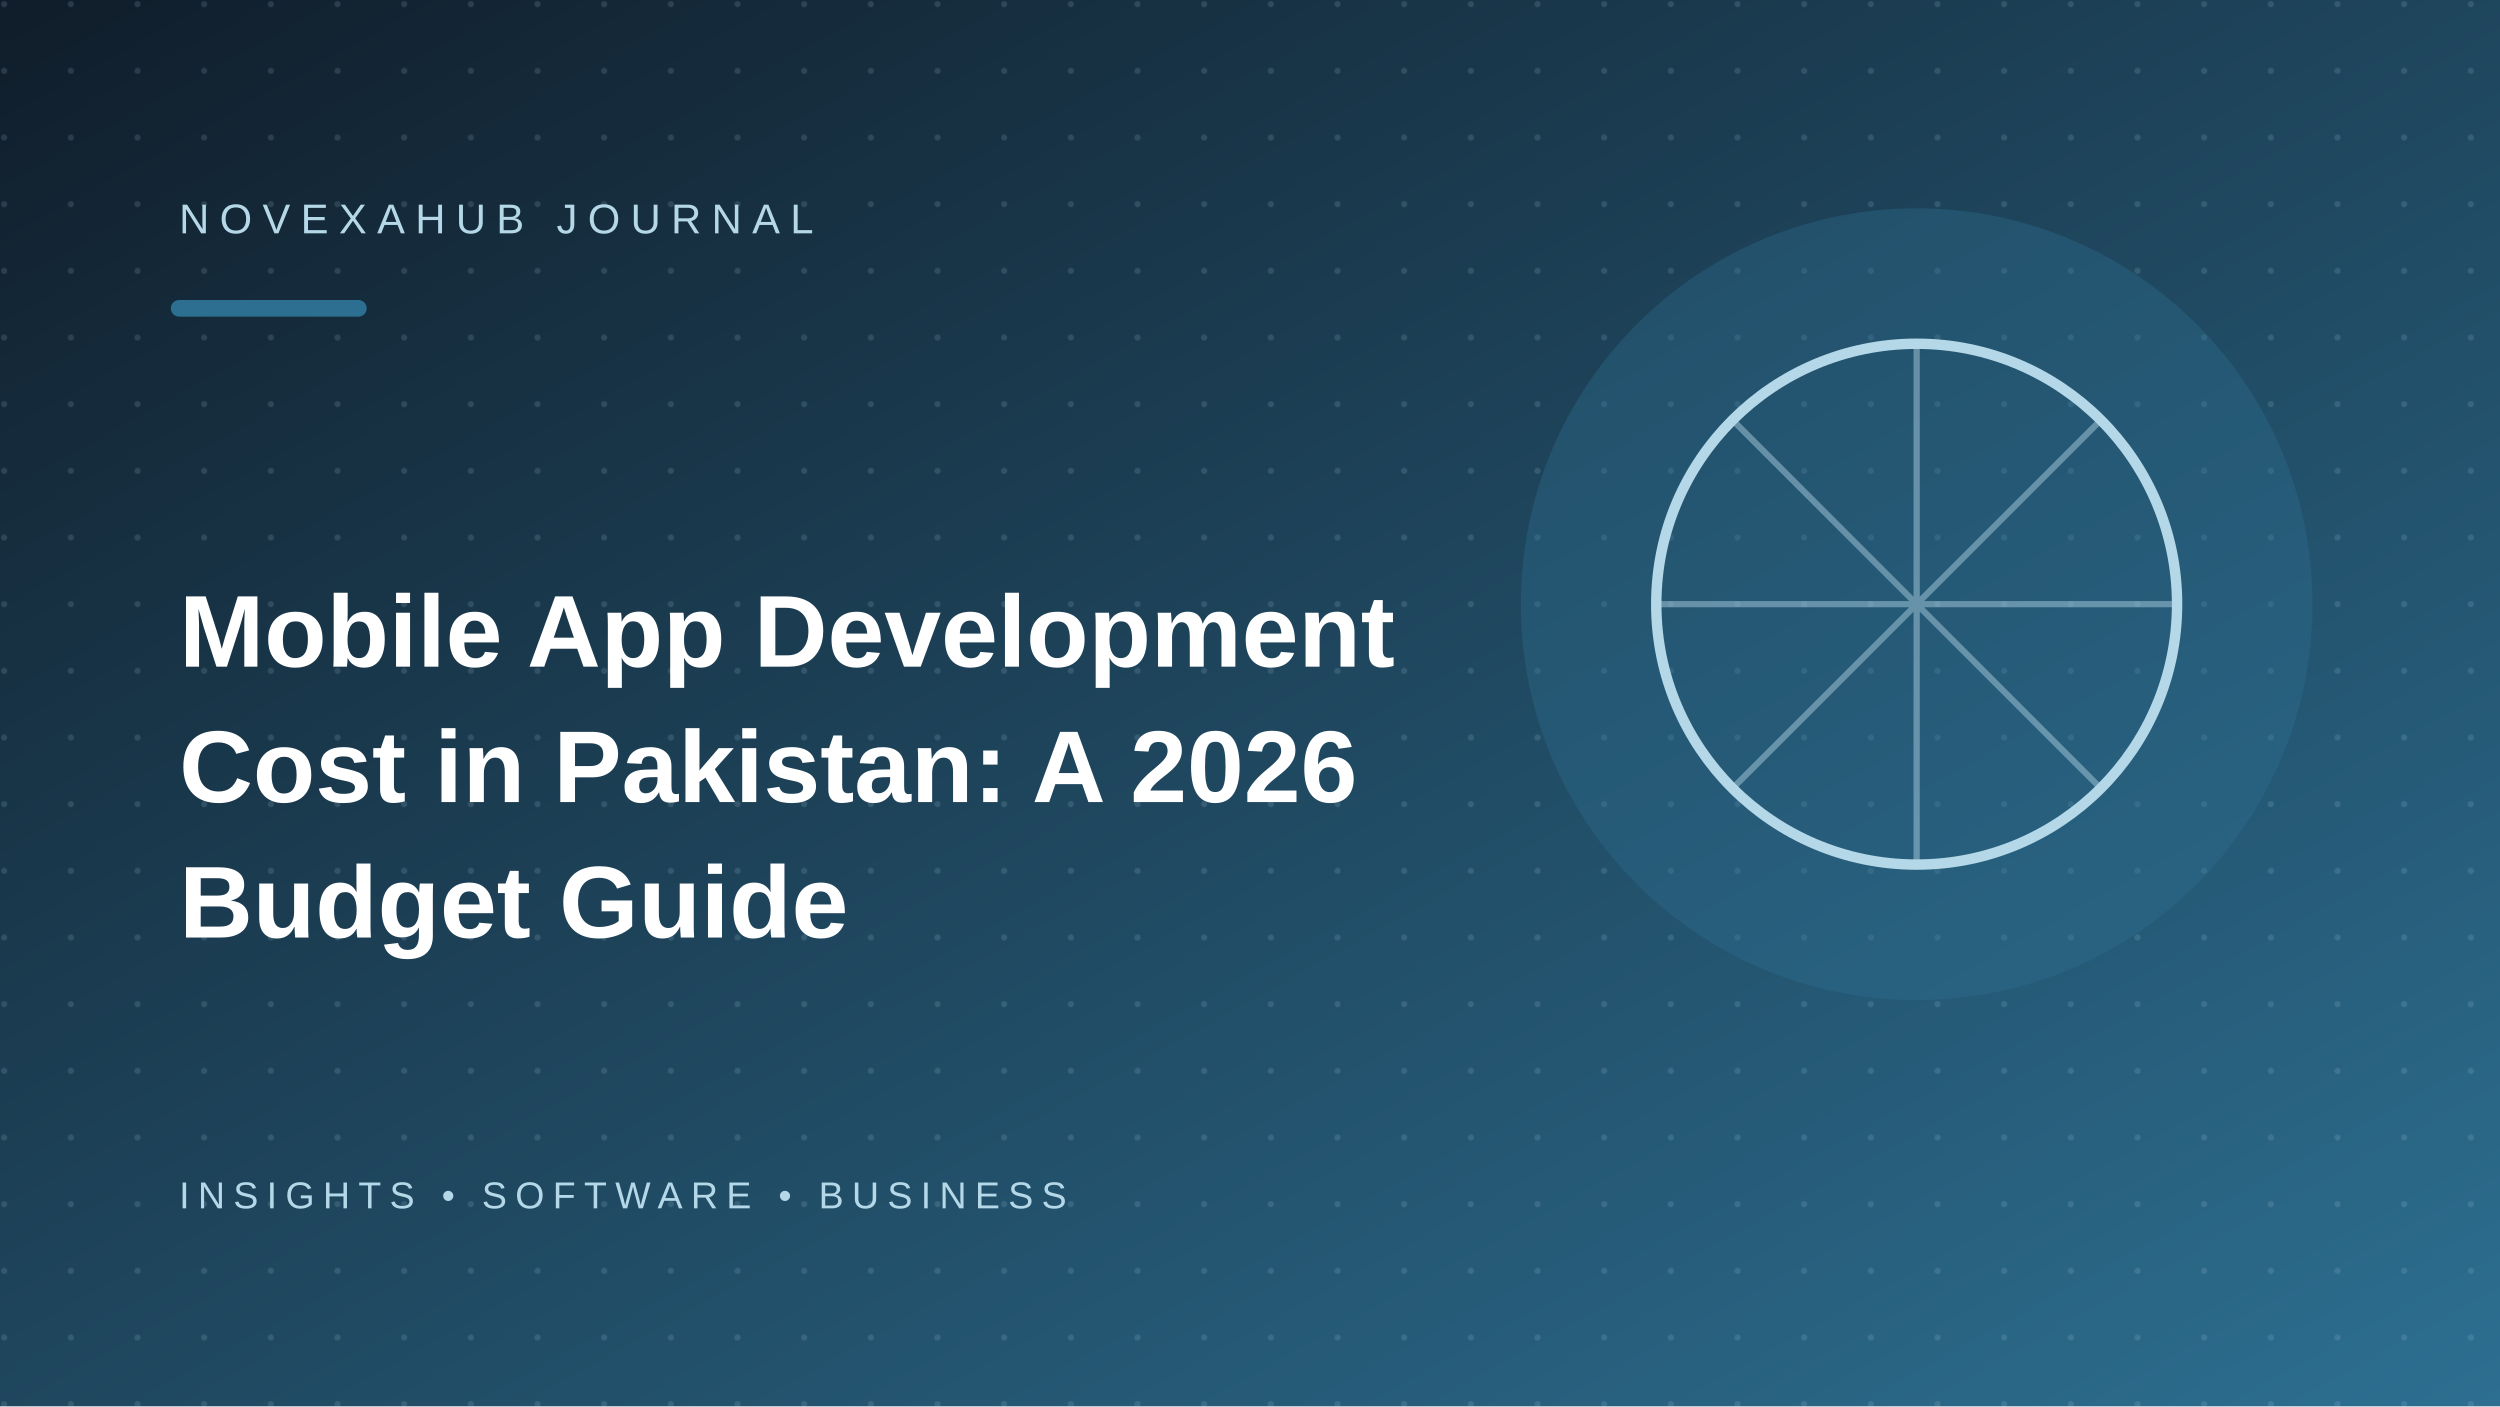
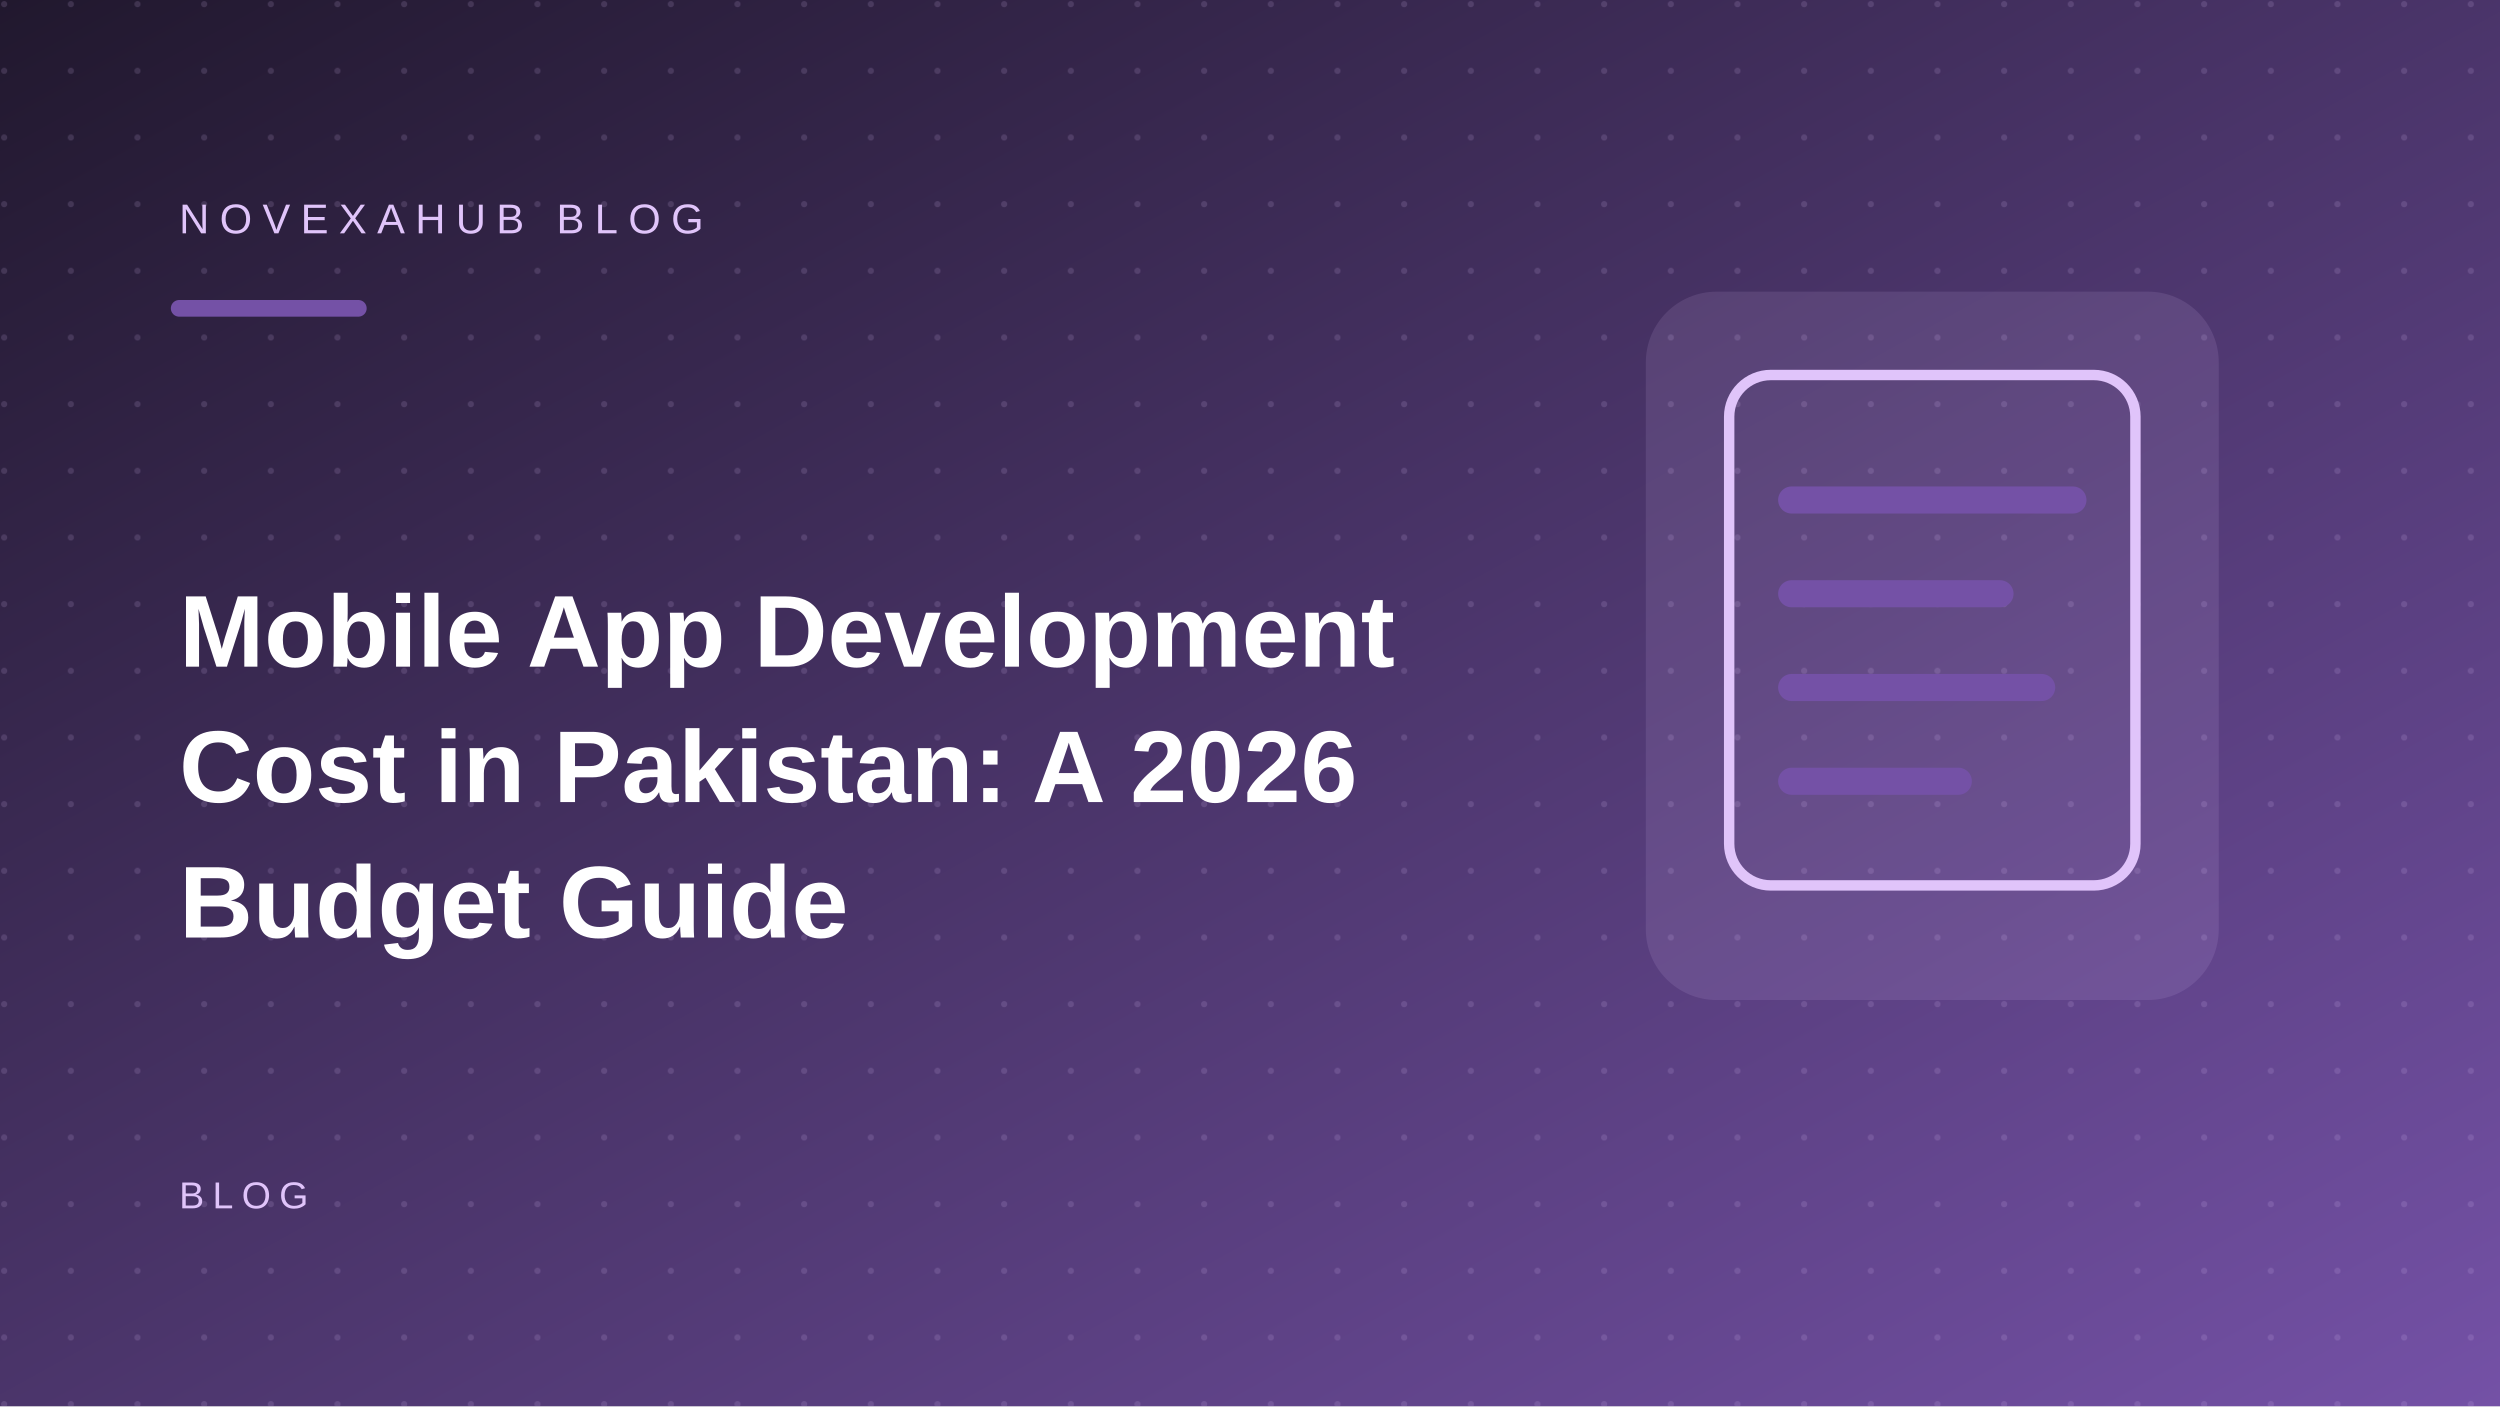
<svg xmlns="http://www.w3.org/2000/svg" width="1200" height="675" viewBox="0 0 1200 675">
  <defs>
    <linearGradient id="g" x2="1" y2="1">
-       <stop stop-color="#101d2a" />
-       <stop offset="1" stop-color="#2d6f91" />
+       <stop stop-color="#21182e" />
+       <stop offset="1" stop-color="#7451a6" />
    </linearGradient>
    <pattern id="p" width="32" height="32" patternUnits="userSpaceOnUse">
-       <circle cx="2" cy="2" r="1.5" fill="#b5d8e8" opacity=".15" />
+       <circle cx="2" cy="2" r="1.5" fill="#e0c4fa" opacity=".15" />
    </pattern>
  </defs>
  <rect width="1200" height="675" fill="url(#g)" />
  <rect width="1200" height="675" fill="url(#p)" />
-   <circle cx="920" cy="290" r="190" fill="#2d6f91" opacity=".35" />
-   <circle cx="920" cy="290" r="125" fill="none" stroke="#b5d8e8" stroke-width="5" />
-   <path d="M795 290h250M920 165v250M832 202l176 176M1008 202L832 378" stroke="#b5d8e8" stroke-width="3" opacity=".45" />
-   <text x="86" y="112" font-family="Arial,sans-serif" font-size="20" letter-spacing="5" fill="#b5d8e8">NOVEXAHUB JOURNAL</text>
-   <path d="M86 148h86" stroke="#2d6f91" stroke-width="8" stroke-linecap="round" />
+   <rect x="790" y="140" width="275" height="340" rx="34" fill="#e0c4fa" opacity=".12" />
+   <rect x="830" y="180" width="195" height="245" rx="20" fill="none" stroke="#e0c4fa" stroke-width="5" />
+   <path d="M860 240h135M860 285h100M860 330h120M860 375h80" stroke="#7451a6" stroke-width="13" stroke-linecap="round" />
+   <text x="86" y="112" font-family="Arial,sans-serif" font-size="20" letter-spacing="5" fill="#e0c4fa">NOVEXAHUB BLOG</text>
+   <path d="M86 148h86" stroke="#7451a6" stroke-width="8" stroke-linecap="round" />
  <text x="86" y="320" font-family="Arial,sans-serif" font-size="49" font-weight="700" fill="#fff">Mobile App Development</text>
  <text x="86" y="385" font-family="Arial,sans-serif" font-size="49" font-weight="700" fill="#fff">Cost in Pakistan: A 2026</text>
  <text x="86" y="450" font-family="Arial,sans-serif" font-size="49" font-weight="700" fill="#fff">Budget Guide</text>
-   <text x="86" y="580" font-family="Arial,sans-serif" font-size="18" letter-spacing="4" fill="#b5d8e8">INSIGHTS • SOFTWARE • BUSINESS</text>
+   <text x="86" y="580" font-family="Arial,sans-serif" font-size="18" letter-spacing="4" fill="#e0c4fa">BLOG</text>
</svg>
